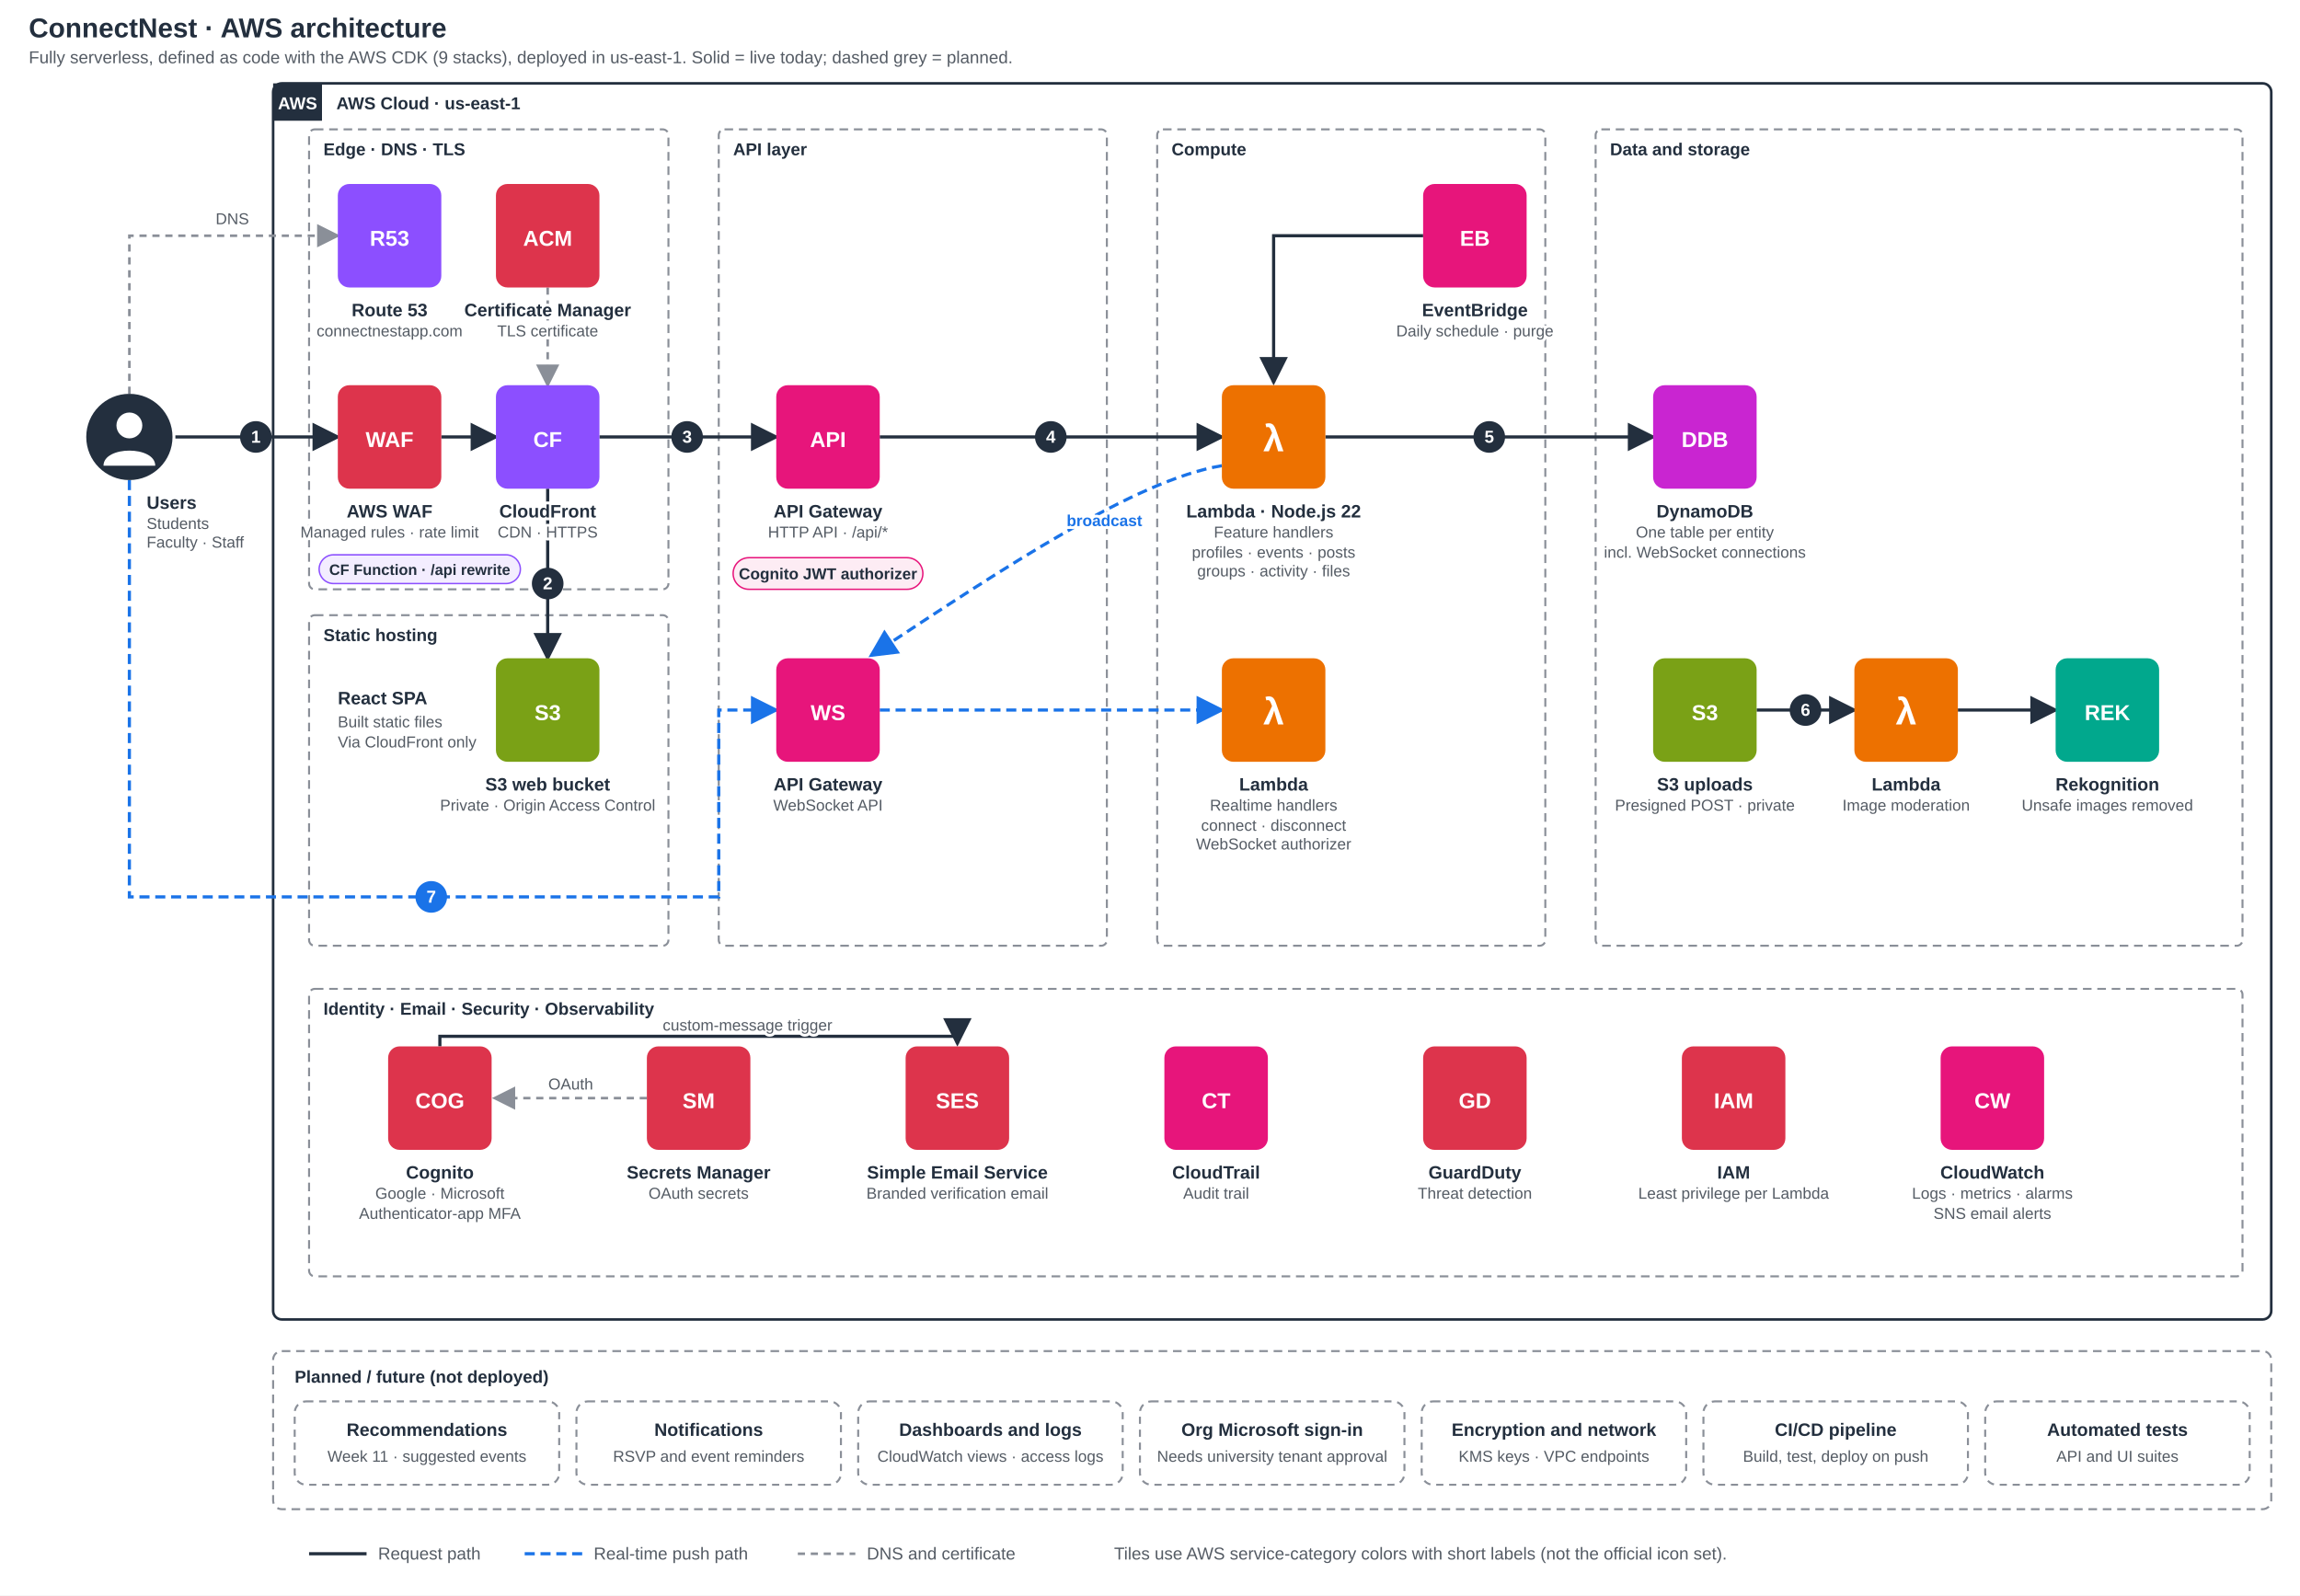
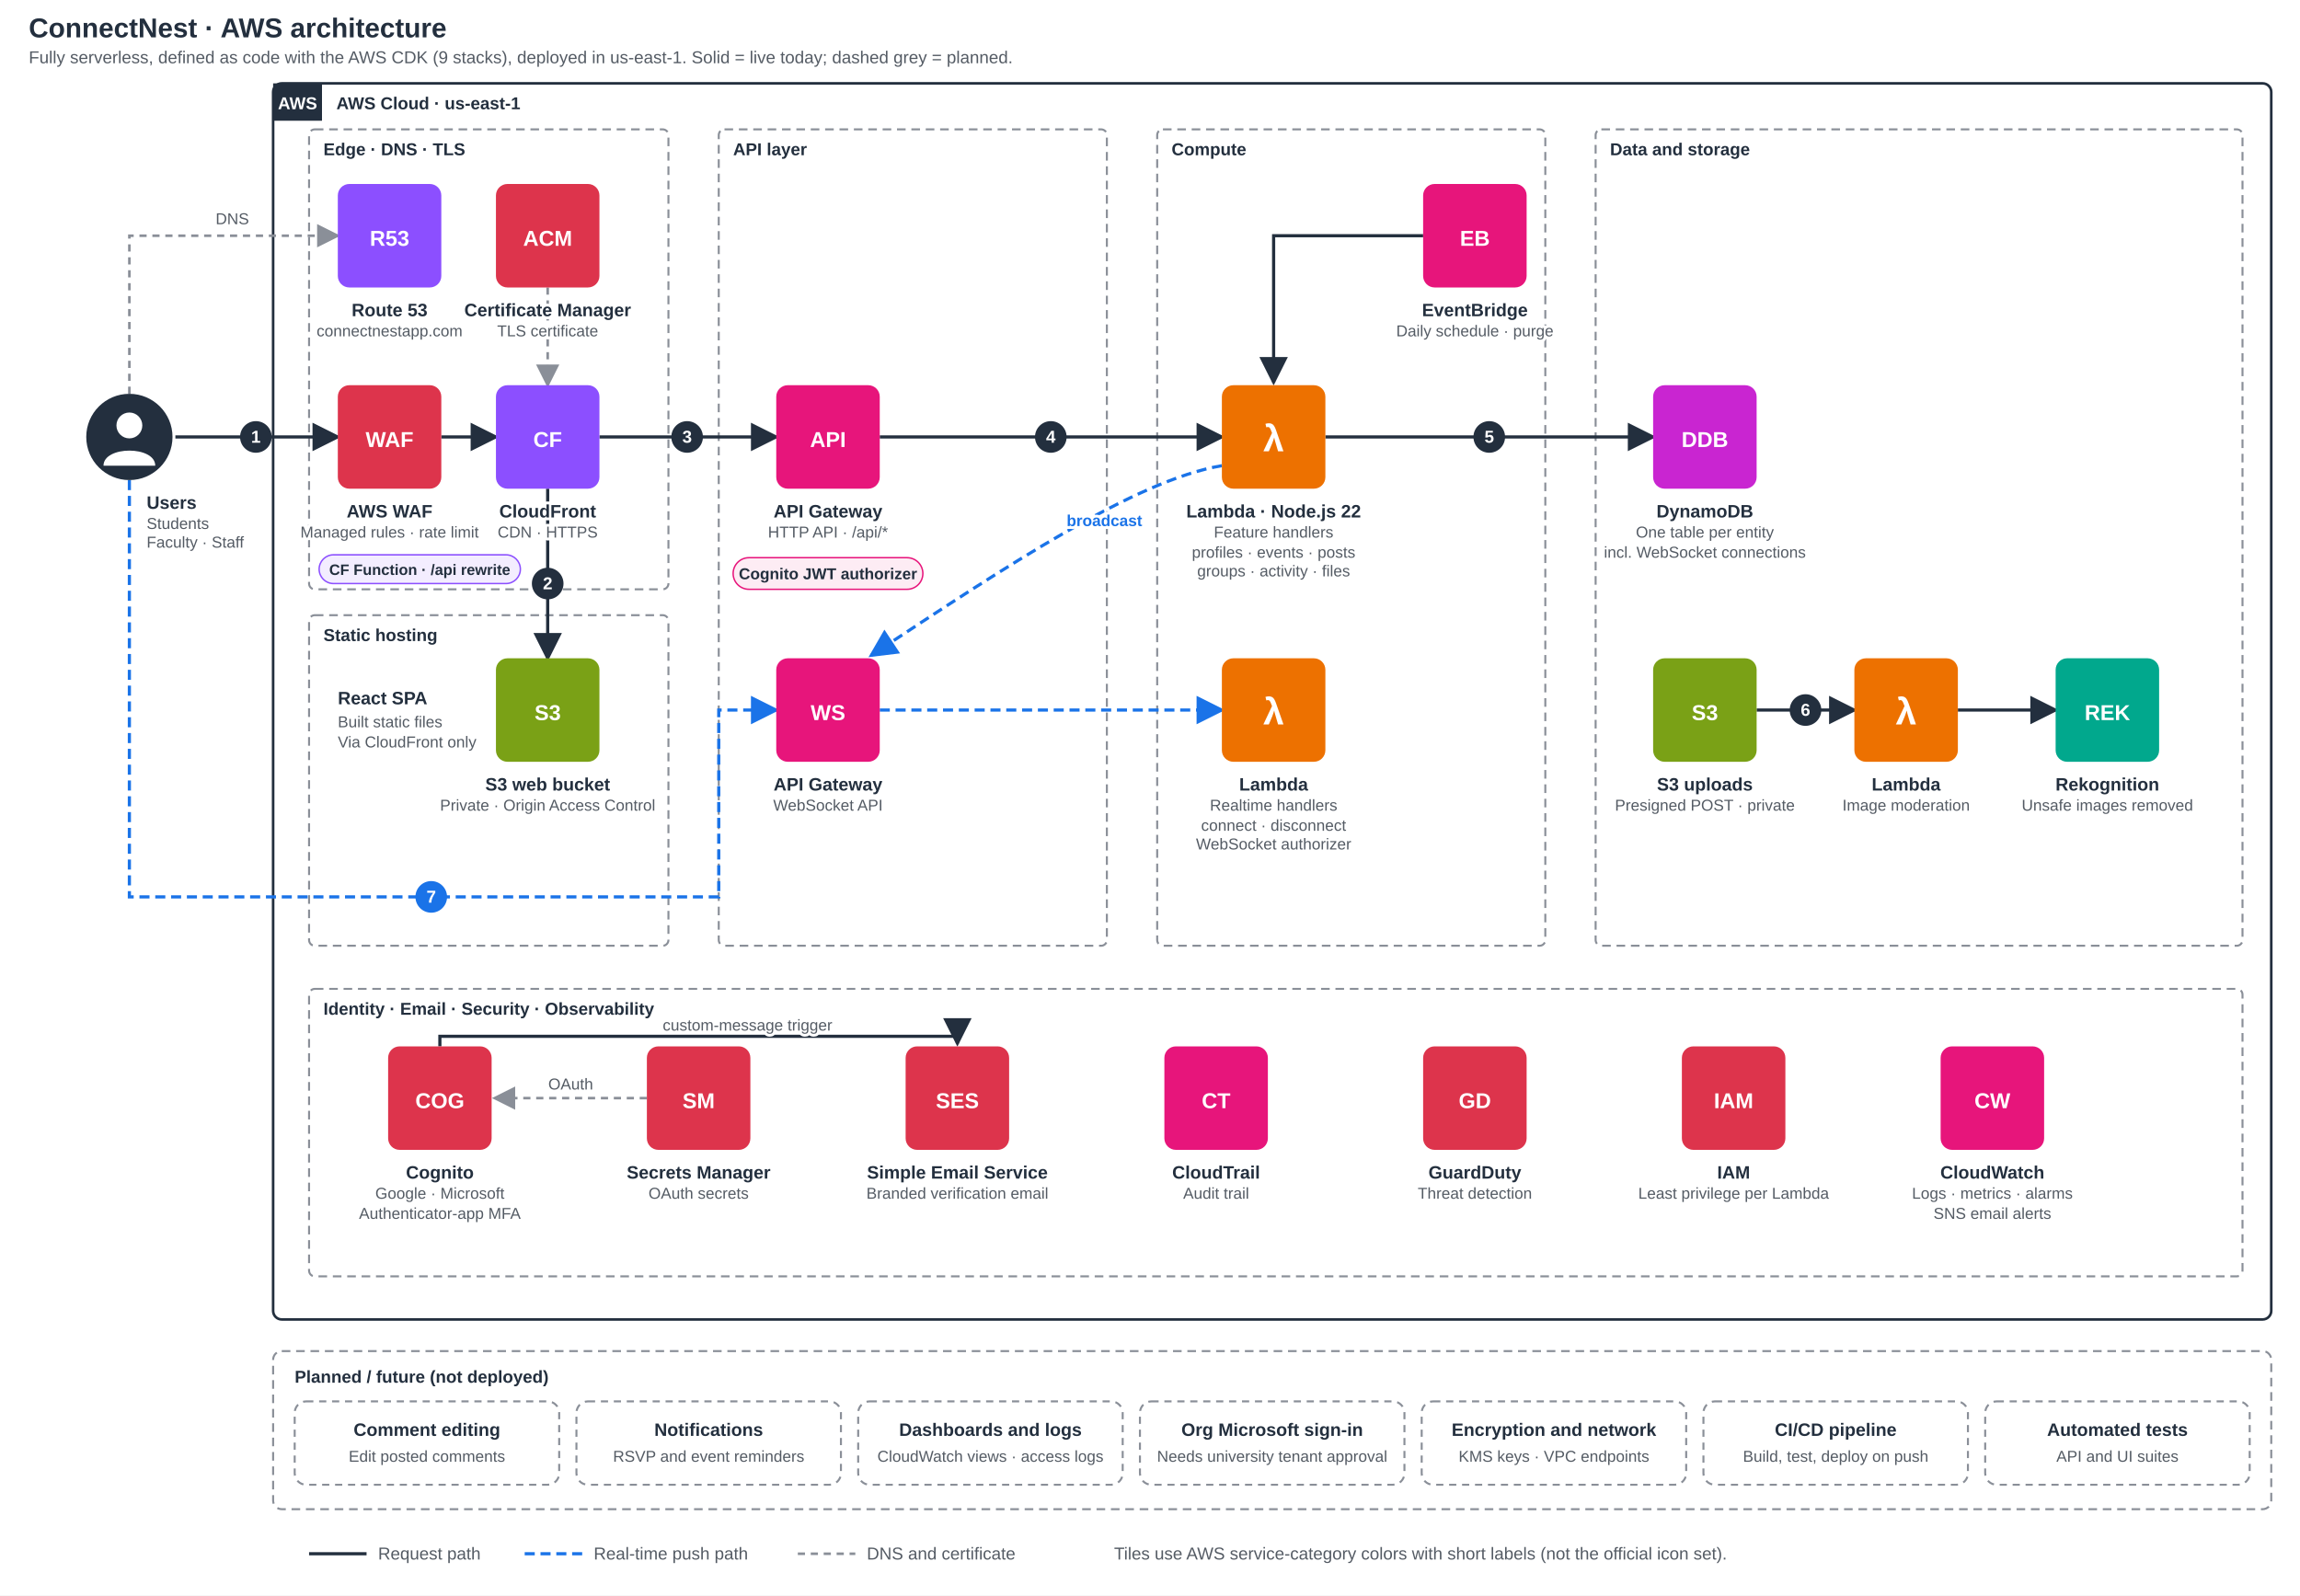
<svg xmlns="http://www.w3.org/2000/svg" viewBox="0 0 1600 1110" width="1600" height="1110" font-family="Arial, Helvetica, sans-serif">
  <style>
    .t { fill:#fff; font:700 15px Arial, Helvetica, sans-serif; text-anchor:middle; }
    .l { font:600 12.5px Arial, Helvetica, sans-serif; fill:#232F3E; text-anchor:middle; paint-order:stroke; stroke:#fff; stroke-width:4px; stroke-linejoin:round; }
    .s { font:11px Arial, Helvetica, sans-serif; fill:#545B64; text-anchor:middle; paint-order:stroke; stroke:#fff; stroke-width:4px; stroke-linejoin:round; }
    .g { font:700 12px Arial, Helvetica, sans-serif; fill:#232F3E; }
    .n { fill:#fff; font:700 12px Arial, Helvetica, sans-serif; text-anchor:middle; }
    .a { stroke:#232F3E; stroke-width:2.2; fill:none; marker-end:url(#ah); }
    .d { stroke:#8a8f98; stroke-width:1.8; fill:none; stroke-dasharray:5 4; marker-end:url(#ahg); }
    .b { stroke:#1A73E8; stroke-width:2.2; fill:none; stroke-dasharray:7 4; marker-end:url(#ahb); }
    .grp { fill:none; stroke:#8a8f98; stroke-width:1.4; stroke-dasharray:6 4; }
  </style>
  <defs>
    <marker id="ah" markerWidth="9" markerHeight="9" refX="8" refY="4.5" orient="auto">
      <path d="M0,0 L9,4.5 L0,9 z" fill="#232F3E" />
    </marker>
    <marker id="ahg" markerWidth="9" markerHeight="9" refX="8" refY="4.5" orient="auto">
      <path d="M0,0 L9,4.5 L0,9 z" fill="#8a8f98" />
    </marker>
    <marker id="ahb" markerWidth="9" markerHeight="9" refX="8" refY="4.5" orient="auto">
      <path d="M0,0 L9,4.5 L0,9 z" fill="#1A73E8" />
    </marker>
  </defs>
  <rect width="1600" height="1110" fill="#ffffff" />
  <text x="20" y="26" font-size="19" font-weight="700" fill="#232F3E">ConnectNest · AWS architecture</text>
  <text x="20" y="44" font-size="12" fill="#545B64">Fully serverless, defined as code with the AWS CDK (9 stacks), deployed in us-east-1. Solid = live today; dashed grey = planned.</text>
  <g transform="translate(0,28)">
    <rect x="190" y="30" width="1390" height="860" rx="6" fill="none" stroke="#232F3E" stroke-width="1.8" />
    <rect x="190" y="30" width="34" height="26" fill="#232F3E" />
    <text x="207" y="48" fill="#fff" font-size="12" font-weight="700" text-anchor="middle">AWS</text>
    <text x="234" y="48" class="g">AWS Cloud · us-east-1</text>
    <rect class="grp" x="215" y="62" width="250" height="320" rx="4" />
    <text x="225" y="80" class="g">Edge · DNS · TLS</text>
    <rect class="grp" x="215" y="400" width="250" height="230" rx="4" />
    <text x="225" y="418" class="g">Static hosting</text>
    <rect class="grp" x="500" y="62" width="270" height="568" rx="4" />
    <text x="510" y="80" class="g">API layer</text>
    <rect class="grp" x="805" y="62" width="270" height="568" rx="4" />
    <text x="815" y="80" class="g">Compute</text>
    <rect class="grp" x="1110" y="62" width="450" height="568" rx="4" />
    <text x="1120" y="80" class="g">Data and storage</text>
    <rect class="grp" x="215" y="660" width="1345" height="200" rx="4" />
    <text x="225" y="678" class="g">Identity · Email · Security · Observability</text>
    <path class="a" d="M122,276 L235,276" />
    <path class="a" d="M307,276 L345,276" />
    <path class="a" d="M381,312 L381,430" />
    <path class="a" d="M417,276 L540,276" />
    <path class="a" d="M612,276 L850,276" />
    <path class="a" d="M922,276 L1150,276" />
    <path class="a" d="M1222,466 L1290,466" />
    <path class="a" d="M1362,466 L1430,466" />
    <path class="d" d="M90,246 L90,136 L235,136" />
    <path class="d" d="M381,172 L381,240" />
    <path class="b" d="M90,306 L90,596 L500,596 L500,466 L540,466" />
    <path class="b" d="M612,466 L850,466" />
    <path class="b" d="M850,296 C 790,306 700,366 606,428" />
    <path class="a" d="M990,136 L886,136 L886,238" />
    <path class="a" d="M306,700 L306,693 L666,693 L666,698" />
    <path class="d" d="M450,736 L344,736" />
    <circle cx="90" cy="276" r="30" fill="#232F3E" />
    <circle cx="90" cy="268" r="9" fill="#fff" />
    <path d="M72,296 C72,282 108,282 108,296 Z" fill="#fff" />
    <text x="102" y="326" class="l" style="text-anchor:start">Users</text>
    <text x="102" y="340" class="s" style="text-anchor:start">Students</text>
    <text x="102" y="353" class="s" style="text-anchor:start">Faculty · Staff</text>
    <text x="150" y="128" class="s" style="text-anchor:start">DNS</text>
    <g transform="translate(235,100)">
      <rect width="72" height="72" rx="8" fill="#8C4FFF" />
      <text x="36" y="43" class="t">R53</text>
      <text x="36" y="92" class="l">Route 53</text>
      <text x="36" y="106" class="s">connectnestapp.com</text>
    </g>
    <g transform="translate(345,100)">
      <rect width="72" height="72" rx="8" fill="#DD344C" />
      <text x="36" y="43" class="t">ACM</text>
      <text x="36" y="92" class="l">Certificate Manager</text>
      <text x="36" y="106" class="s">TLS certificate</text>
    </g>
    <g transform="translate(235,240)">
      <rect width="72" height="72" rx="8" fill="#DD344C" />
      <text x="36" y="43" class="t">WAF</text>
      <text x="36" y="92" class="l">AWS WAF</text>
      <text x="36" y="106" class="s">Managed rules · rate limit</text>
    </g>
    <g transform="translate(345,240)">
      <rect width="72" height="72" rx="8" fill="#8C4FFF" />
      <text x="36" y="43" class="t">CF</text>
      <text x="36" y="92" class="l">CloudFront</text>
      <text x="36" y="106" class="s">CDN · HTTPS</text>
    </g>
    <g transform="translate(345,430)">
      <rect width="72" height="72" rx="8" fill="#7AA116" />
      <text x="36" y="43" class="t">S3</text>
      <text x="36" y="92" class="l">S3 web bucket</text>
      <text x="36" y="106" class="s">Private · Origin Access Control</text>
    </g>
    <text x="235" y="462" class="l" style="text-anchor:start">React SPA</text>
    <text x="235" y="478" class="s" style="text-anchor:start">Built static files</text>
    <text x="235" y="492" class="s" style="text-anchor:start">Via CloudFront only</text>
    <g transform="translate(540,240)">
      <rect width="72" height="72" rx="8" fill="#E7157B" />
      <text x="36" y="43" class="t">API</text>
      <text x="36" y="92" class="l">API Gateway</text>
      <text x="36" y="106" class="s">HTTP API · /api/*</text>
    </g>
    <rect x="510" y="360" width="132" height="22" rx="11" fill="#FDECF4" stroke="#E7157B" stroke-width="1" />
    <text x="576" y="375" font-size="11" fill="#232F3E" text-anchor="middle" font-weight="600">Cognito JWT authorizer</text>
    <g transform="translate(540,430)">
      <rect width="72" height="72" rx="8" fill="#E7157B" />
      <text x="36" y="43" class="t">WS</text>
      <text x="36" y="92" class="l">API Gateway</text>
      <text x="36" y="106" class="s">WebSocket API</text>
    </g>
    <g transform="translate(850,240)">
      <rect width="72" height="72" rx="8" fill="#ED7100" />
      <text x="36" y="46" class="t" style="font-size:26px">λ</text>
      <text x="36" y="92" class="l">Lambda · Node.js 22</text>
      <text x="36" y="106" class="s">Feature handlers</text>
      <text x="36" y="120" class="s">profiles · events · posts</text>
      <text x="36" y="133" class="s">groups · activity · files</text>
    </g>
    <g transform="translate(850,430)">
      <rect width="72" height="72" rx="8" fill="#ED7100" />
      <text x="36" y="46" class="t" style="font-size:26px">λ</text>
      <text x="36" y="92" class="l">Lambda</text>
      <text x="36" y="106" class="s">Realtime handlers</text>
      <text x="36" y="120" class="s">connect · disconnect</text>
      <text x="36" y="133" class="s">WebSocket authorizer</text>
    </g>
    <text x="742" y="338" font-size="11" fill="#1A73E8" font-weight="700" style="paint-order:stroke;stroke:#fff;stroke-width:4px">broadcast</text>
    <g transform="translate(1150,240)">
      <rect width="72" height="72" rx="8" fill="#C925D1" />
      <text x="36" y="43" class="t">DDB</text>
      <text x="36" y="92" class="l">DynamoDB</text>
      <text x="36" y="106" class="s">One table per entity</text>
      <text x="36" y="120" class="s">incl. WebSocket connections</text>
    </g>
    <g transform="translate(1150,430)">
      <rect width="72" height="72" rx="8" fill="#7AA116" />
      <text x="36" y="43" class="t">S3</text>
      <text x="36" y="92" class="l">S3 uploads</text>
      <text x="36" y="106" class="s">Presigned POST · private</text>
    </g>
    <g transform="translate(1290,430)">
      <rect width="72" height="72" rx="8" fill="#ED7100" />
      <text x="36" y="46" class="t" style="font-size:26px">λ</text>
      <text x="36" y="92" class="l">Lambda</text>
      <text x="36" y="106" class="s">Image moderation</text>
    </g>
    <g transform="translate(1430,430)">
      <rect width="72" height="72" rx="8" fill="#01A88D" />
      <text x="36" y="43" class="t">REK</text>
      <text x="36" y="92" class="l">Rekognition</text>
      <text x="36" y="106" class="s">Unsafe images removed</text>
    </g>
    <g transform="translate(990,100)">
      <rect width="72" height="72" rx="8" fill="#E7157B" />
      <text x="36" y="43" class="t">EB</text>
      <text x="36" y="92" class="l">EventBridge</text>
      <text x="36" y="106" class="s">Daily schedule · purge</text>
    </g>
    <rect x="222" y="358" width="140" height="20" rx="10" fill="#F3EDFF" stroke="#8C4FFF" stroke-width="1" />
    <text x="292" y="372" font-size="10.5" fill="#232F3E" text-anchor="middle" font-weight="600">CF Function · /api rewrite</text>
    <text x="520" y="689" class="s">custom-message trigger</text>
    <text x="397" y="730" class="s">OAuth</text>
    <text x="700" y="560" class="s" style="display:none" />
    <g transform="translate(270,700)">
      <rect width="72" height="72" rx="8" fill="#DD344C" />
      <text x="36" y="43" class="t">COG</text>
      <text x="36" y="92" class="l">Cognito</text>
      <text x="36" y="106" class="s">Google · Microsoft</text>
      <text x="36" y="120" class="s">Authenticator-app MFA</text>
    </g>
    <g transform="translate(450,700)">
      <rect width="72" height="72" rx="8" fill="#DD344C" />
      <text x="36" y="43" class="t">SM</text>
      <text x="36" y="92" class="l">Secrets Manager</text>
      <text x="36" y="106" class="s">OAuth secrets</text>
    </g>
    <g transform="translate(630,700)">
      <rect width="72" height="72" rx="8" fill="#DD344C" />
      <text x="36" y="43" class="t">SES</text>
      <text x="36" y="92" class="l">Simple Email Service</text>
      <text x="36" y="106" class="s">Branded verification email</text>
    </g>
    <g transform="translate(810,700)">
      <rect width="72" height="72" rx="8" fill="#E7157B" />
      <text x="36" y="43" class="t">CT</text>
      <text x="36" y="92" class="l">CloudTrail</text>
      <text x="36" y="106" class="s">Audit trail</text>
    </g>
    <g transform="translate(990,700)">
      <rect width="72" height="72" rx="8" fill="#DD344C" />
      <text x="36" y="43" class="t">GD</text>
      <text x="36" y="92" class="l">GuardDuty</text>
      <text x="36" y="106" class="s">Threat detection</text>
    </g>
    <g transform="translate(1170,700)">
      <rect width="72" height="72" rx="8" fill="#DD344C" />
      <text x="36" y="43" class="t">IAM</text>
      <text x="36" y="92" class="l">IAM</text>
      <text x="36" y="106" class="s">Least privilege per Lambda</text>
    </g>
    <g transform="translate(1350,700)">
      <rect width="72" height="72" rx="8" fill="#E7157B" />
      <text x="36" y="43" class="t">CW</text>
      <text x="36" y="92" class="l">CloudWatch</text>
      <text x="36" y="106" class="s">Logs · metrics · alarms</text>
      <text x="36" y="120" class="s">SNS email alerts</text>
    </g>
    <g>
      <circle cx="178" cy="276" r="11" fill="#232F3E" />
      <text x="178" y="280" class="n">1</text>
    </g>
    <g>
      <circle cx="381" cy="378" r="11" fill="#232F3E" />
      <text x="381" y="382" class="n">2</text>
    </g>
    <g>
      <circle cx="478" cy="276" r="11" fill="#232F3E" />
      <text x="478" y="280" class="n">3</text>
    </g>
    <g>
      <circle cx="731" cy="276" r="11" fill="#232F3E" />
      <text x="731" y="280" class="n">4</text>
    </g>
    <g>
      <circle cx="1036" cy="276" r="11" fill="#232F3E" />
      <text x="1036" y="280" class="n">5</text>
    </g>
    <g>
      <circle cx="1256" cy="466" r="11" fill="#232F3E" />
      <text x="1256" y="470" class="n">6</text>
    </g>
    <g>
      <circle cx="300" cy="596" r="11" fill="#1A73E8" />
      <text x="300" y="600" class="n">7</text>
    </g>
  </g>
  <rect class="grp" x="190" y="940" width="1390" height="110" rx="6" />
  <text x="205" y="962" class="g">Planned / future (not deployed)</text>
  <rect x="205" y="975" width="184" height="58" rx="8" fill="#fff" stroke="#8a8f98" stroke-width="1.4" stroke-dasharray="5 4" />
-   <text x="297" y="999" class="l" style="stroke:none">Recommendations</text>
-   <text x="297" y="1017" class="s" style="stroke:none">Week 11 · suggested events</text>
+   <text x="297" y="999" class="l" style="stroke:none">Comment editing</text>
+   <text x="297" y="1017" class="s" style="stroke:none">Edit posted comments</text>
  <rect x="401" y="975" width="184" height="58" rx="8" fill="#fff" stroke="#8a8f98" stroke-width="1.4" stroke-dasharray="5 4" />
  <text x="493" y="999" class="l" style="stroke:none">Notifications</text>
  <text x="493" y="1017" class="s" style="stroke:none">RSVP and event reminders</text>
  <rect x="597" y="975" width="184" height="58" rx="8" fill="#fff" stroke="#8a8f98" stroke-width="1.4" stroke-dasharray="5 4" />
  <text x="689" y="999" class="l" style="stroke:none">Dashboards and logs</text>
  <text x="689" y="1017" class="s" style="stroke:none">CloudWatch views · access logs</text>
  <rect x="793" y="975" width="184" height="58" rx="8" fill="#fff" stroke="#8a8f98" stroke-width="1.4" stroke-dasharray="5 4" />
  <text x="885" y="999" class="l" style="stroke:none">Org Microsoft sign-in</text>
  <text x="885" y="1017" class="s" style="stroke:none">Needs university tenant approval</text>
  <rect x="989" y="975" width="184" height="58" rx="8" fill="#fff" stroke="#8a8f98" stroke-width="1.4" stroke-dasharray="5 4" />
  <text x="1081" y="999" class="l" style="stroke:none">Encryption and network</text>
  <text x="1081" y="1017" class="s" style="stroke:none">KMS keys · VPC endpoints</text>
  <rect x="1185" y="975" width="184" height="58" rx="8" fill="#fff" stroke="#8a8f98" stroke-width="1.4" stroke-dasharray="5 4" />
  <text x="1277" y="999" class="l" style="stroke:none">CI/CD pipeline</text>
  <text x="1277" y="1017" class="s" style="stroke:none">Build, test, deploy on push</text>
  <rect x="1381" y="975" width="184" height="58" rx="8" fill="#fff" stroke="#8a8f98" stroke-width="1.4" stroke-dasharray="5 4" />
  <text x="1473" y="999" class="l" style="stroke:none">Automated tests</text>
  <text x="1473" y="1017" class="s" style="stroke:none">API and UI suites</text>
  <g transform="translate(215,1085)" font-size="12" fill="#545B64">
    <line x1="0" y1="-4" x2="40" y2="-4" stroke="#232F3E" stroke-width="2.2" />
    <text x="48" y="0">Request path</text>
    <line x1="150" y1="-4" x2="190" y2="-4" stroke="#1A73E8" stroke-width="2.2" stroke-dasharray="7 4" />
    <text x="198" y="0">Real-time push path</text>
    <line x1="340" y1="-4" x2="380" y2="-4" stroke="#8a8f98" stroke-width="1.8" stroke-dasharray="5 4" />
    <text x="388" y="0">DNS and certificate</text>
    <text x="560" y="0">Tiles use AWS service-category colors with short labels (not the official icon set).</text>
  </g>
</svg>
